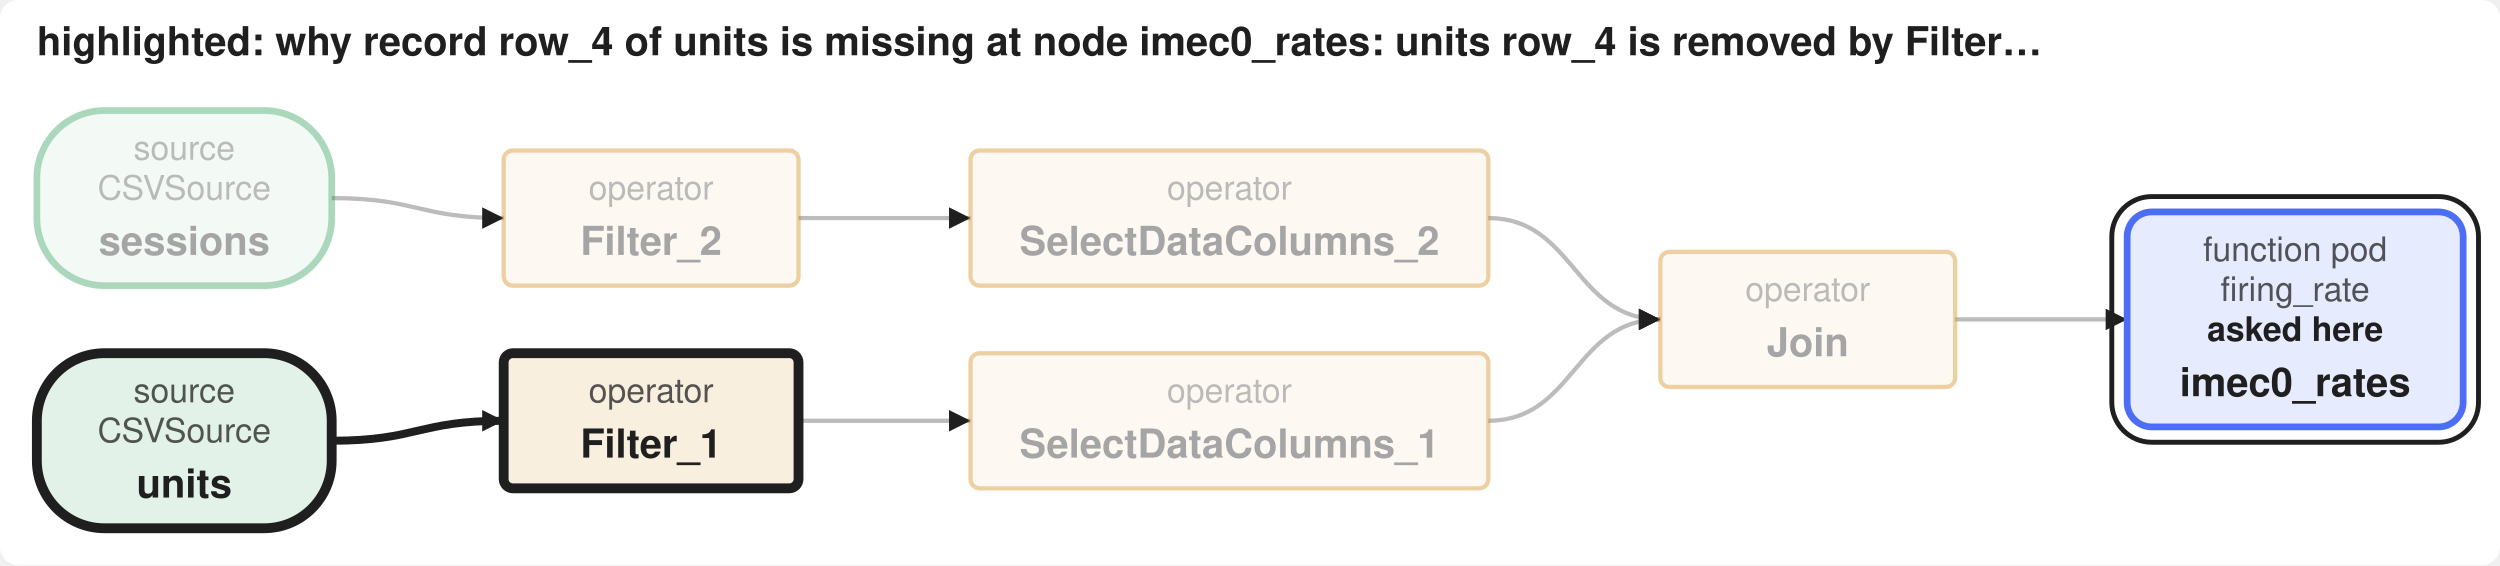
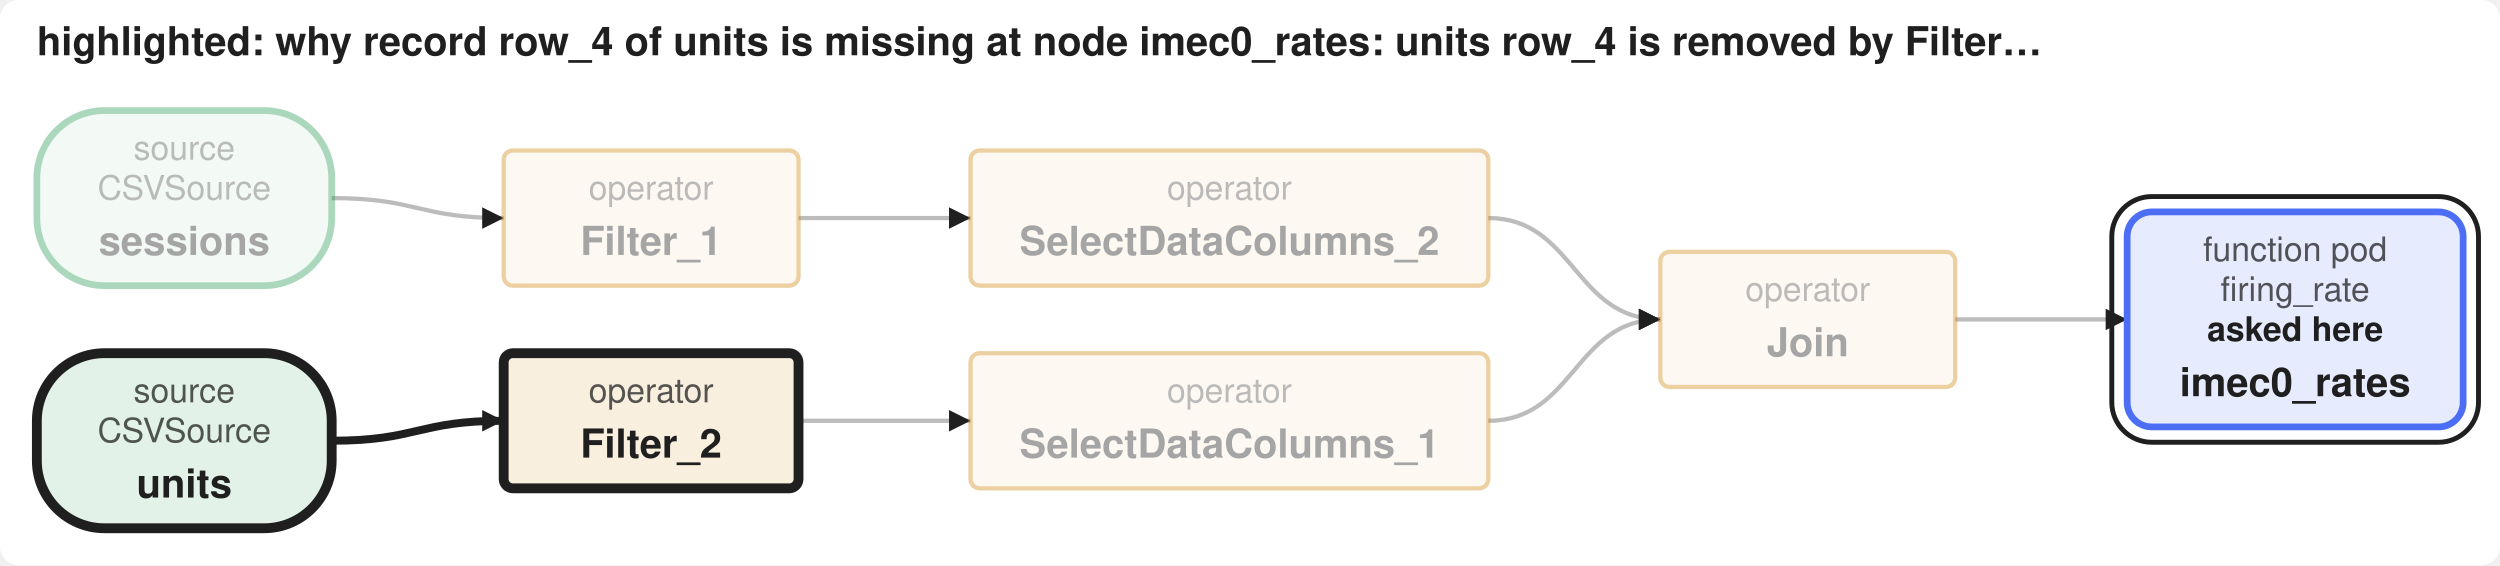
<svg xmlns="http://www.w3.org/2000/svg" class="op-dag-svg" role="group" width="814" height="184" viewBox="0 0 814 184" font-family="system-ui, -apple-system, Segoe UI, Helvetica, Arial, sans-serif" color="#1f1f1f">
  <rect class="op-dag-bg" width="814" height="184" rx="6" fill="#ffffff" />
  <text class="op-dag-caption" x="12" y="18" font-size="13" font-weight="600" fill="currentColor">highlighted: why record row_4 of units is missing at node imec0_rates: units row_4 is removed by Filter…</text>
  <g transform="translate(0,24)">
    <g class="op-dag-edges" fill="none" stroke="currentColor" stroke-opacity="0.3" stroke-width="1.4">
      <g data-source="0" data-target="1">
        <path d="M108,40.5 C136,40.5 136,47 164,47" />
        <path d="M157,43.5 L164,47 L157,50.5 Z" fill="currentColor" stroke="none" />
      </g>
      <g data-source="1" data-target="2">
        <path d="M260,47 C288,47 288,47 316,47" />
        <path d="M309,43.5 L316,47 L309,50.5 Z" fill="currentColor" stroke="none" />
      </g>
      <g data-source="2" data-target="6">
        <path d="M484.6,47 C512.6,47 512.6,80 540.6,80" />
        <path d="M533.6,76.5 L540.6,80 L533.6,83.5 Z" fill="currentColor" stroke="none" />
      </g>
      <g data-source="3" data-target="4" class="op-dag-highlight" stroke="currentColor" stroke-opacity="1" stroke-width="2.6">
        <path d="M108,119.5 C136,119.5 136,113 164,113" />
        <path d="M157,109.5 L164,113 L157,116.5 Z" fill="currentColor" stroke="none" />
      </g>
      <g data-source="4" data-target="5">
        <path d="M260,113 C288,113 288,113 316,113" />
        <path d="M309,109.5 L316,113 L309,116.5 Z" fill="currentColor" stroke="none" />
      </g>
      <g data-source="5" data-target="6">
        <path d="M484.6,113 C512.6,113 512.6,80 540.6,80" />
        <path d="M533.6,76.5 L540.6,80 L533.6,83.5 Z" fill="currentColor" stroke="none" />
      </g>
      <g data-source="6" data-target="7">
        <path d="M636.6,80 C664.6,80 664.6,80 692.6,80" />
        <path d="M685.6,76.5 L692.6,80 L685.6,83.5 Z" fill="currentColor" stroke="none" />
      </g>
    </g>
    <g class="op-dag-nodes">
      <g class="op-dag-node" opacity="0.4" data-index="0" tabindex="0" role="button" aria-label="sessions, source · CSVSource" transform="translate(12,12)">
        <rect width="96" height="57" rx="22" fill="#2e9e5b" fill-opacity="0.14" stroke="#2e9e5b" stroke-width="2.2" />
        <text x="48" y="16" text-anchor="middle" font-size="11" fill="currentColor" fill-opacity="0.75">source</text>
        <text x="48" y="29" text-anchor="middle" font-size="11" fill="currentColor" fill-opacity="0.75">CSVSource</text>
        <text x="48" y="47" text-anchor="middle" font-size="13" font-weight="600" fill="currentColor">sessions</text>
      </g>
-       <g class="op-dag-node" opacity="0.4" data-index="1" tabindex="0" role="button" aria-label="Filter_2, operator" transform="translate(164,25)">
+       <g class="op-dag-node" opacity="0.4" data-index="1" tabindex="0" role="button" aria-label="Filter_1, operator" transform="translate(164,25)">
        <rect width="96" height="44" rx="3" fill="#d08a16" fill-opacity="0.14" stroke="#d08a16" stroke-width="1.4" />
        <text x="48" y="16" text-anchor="middle" font-size="11" fill="currentColor" fill-opacity="0.75">operator</text>
-         <text x="48" y="34" text-anchor="middle" font-size="13" font-weight="600" fill="currentColor">Filter_2</text>
+         <text x="48" y="34" text-anchor="middle" font-size="13" font-weight="600" fill="currentColor">Filter_1</text>
      </g>
      <g class="op-dag-node" opacity="0.4" data-index="2" tabindex="0" role="button" aria-label="SelectDataColumns_2, operator" transform="translate(316,25)">
        <rect width="168.6" height="44" rx="3" fill="#d08a16" fill-opacity="0.14" stroke="#d08a16" stroke-width="1.4" />
        <text x="84.3" y="16" text-anchor="middle" font-size="11" fill="currentColor" fill-opacity="0.75">operator</text>
        <text x="84.3" y="34" text-anchor="middle" font-size="13" font-weight="600" fill="currentColor">SelectDataColumns_2</text>
      </g>
      <g class="op-dag-node op-dag-highlight" data-index="3" tabindex="0" role="button" aria-label="units, source · CSVSource" transform="translate(12,91)">
        <rect width="96" height="57" rx="22" fill="#2e9e5b" fill-opacity="0.14" stroke="currentColor" stroke-width="3.2" />
        <text x="48" y="16" text-anchor="middle" font-size="11" fill="currentColor" fill-opacity="0.75">source</text>
        <text x="48" y="29" text-anchor="middle" font-size="11" fill="currentColor" fill-opacity="0.75">CSVSource</text>
        <text x="48" y="47" text-anchor="middle" font-size="13" font-weight="600" fill="currentColor">units</text>
      </g>
-       <g class="op-dag-node op-dag-highlight" data-index="4" tabindex="0" role="button" aria-label="Filter_1, operator" transform="translate(164,91)">
+       <g class="op-dag-node op-dag-highlight" data-index="4" tabindex="0" role="button" aria-label="Filter_2, operator" transform="translate(164,91)">
        <rect width="96" height="44" rx="3" fill="#d08a16" fill-opacity="0.14" stroke="currentColor" stroke-width="3.2" />
        <text x="48" y="16" text-anchor="middle" font-size="11" fill="currentColor" fill-opacity="0.75">operator</text>
-         <text x="48" y="34" text-anchor="middle" font-size="13" font-weight="600" fill="currentColor">Filter_1</text>
+         <text x="48" y="34" text-anchor="middle" font-size="13" font-weight="600" fill="currentColor">Filter_2</text>
      </g>
      <g class="op-dag-node" opacity="0.4" data-index="5" tabindex="0" role="button" aria-label="SelectDataColumns_1, operator" transform="translate(316,91)">
        <rect width="168.6" height="44" rx="3" fill="#d08a16" fill-opacity="0.14" stroke="#d08a16" stroke-width="1.4" />
        <text x="84.3" y="16" text-anchor="middle" font-size="11" fill="currentColor" fill-opacity="0.75">operator</text>
        <text x="84.3" y="34" text-anchor="middle" font-size="13" font-weight="600" fill="currentColor">SelectDataColumns_1</text>
      </g>
      <g class="op-dag-node" opacity="0.4" data-index="6" tabindex="0" role="button" aria-label="Join, operator" transform="translate(540.6,58)">
        <rect width="96" height="44" rx="3" fill="#d08a16" fill-opacity="0.14" stroke="#d08a16" stroke-width="1.4" />
        <text x="48" y="16" text-anchor="middle" font-size="11" fill="currentColor" fill-opacity="0.75">operator</text>
        <text x="48" y="34" text-anchor="middle" font-size="13" font-weight="600" fill="currentColor">Join</text>
      </g>
      <g class="op-dag-node" data-index="7" tabindex="0" role="button" aria-label="imec0_rates, function pod · firing_rate" transform="translate(692.6,45)">
        <rect width="109.4" height="70" rx="8" fill="#4c6ef5" fill-opacity="0.14" stroke="#4c6ef5" stroke-width="2.2" />
        <rect class="op-dag-asked" x="-5" y="-5" width="119.4" height="80" rx="13" fill="none" stroke="currentColor" stroke-width="1.6" />
        <text x="54.7" y="16" text-anchor="middle" font-size="11" fill="currentColor" fill-opacity="0.75">function pod</text>
        <text x="54.7" y="29" text-anchor="middle" font-size="11" fill="currentColor" fill-opacity="0.75">firing_rate</text>
        <text x="54.7" y="42" text-anchor="middle" font-size="11" fill="currentColor" font-weight="600" class="op-dag-mark">asked here</text>
        <text x="54.7" y="60" text-anchor="middle" font-size="13" font-weight="600" fill="currentColor">imec0_rates</text>
      </g>
    </g>
  </g>
</svg>
